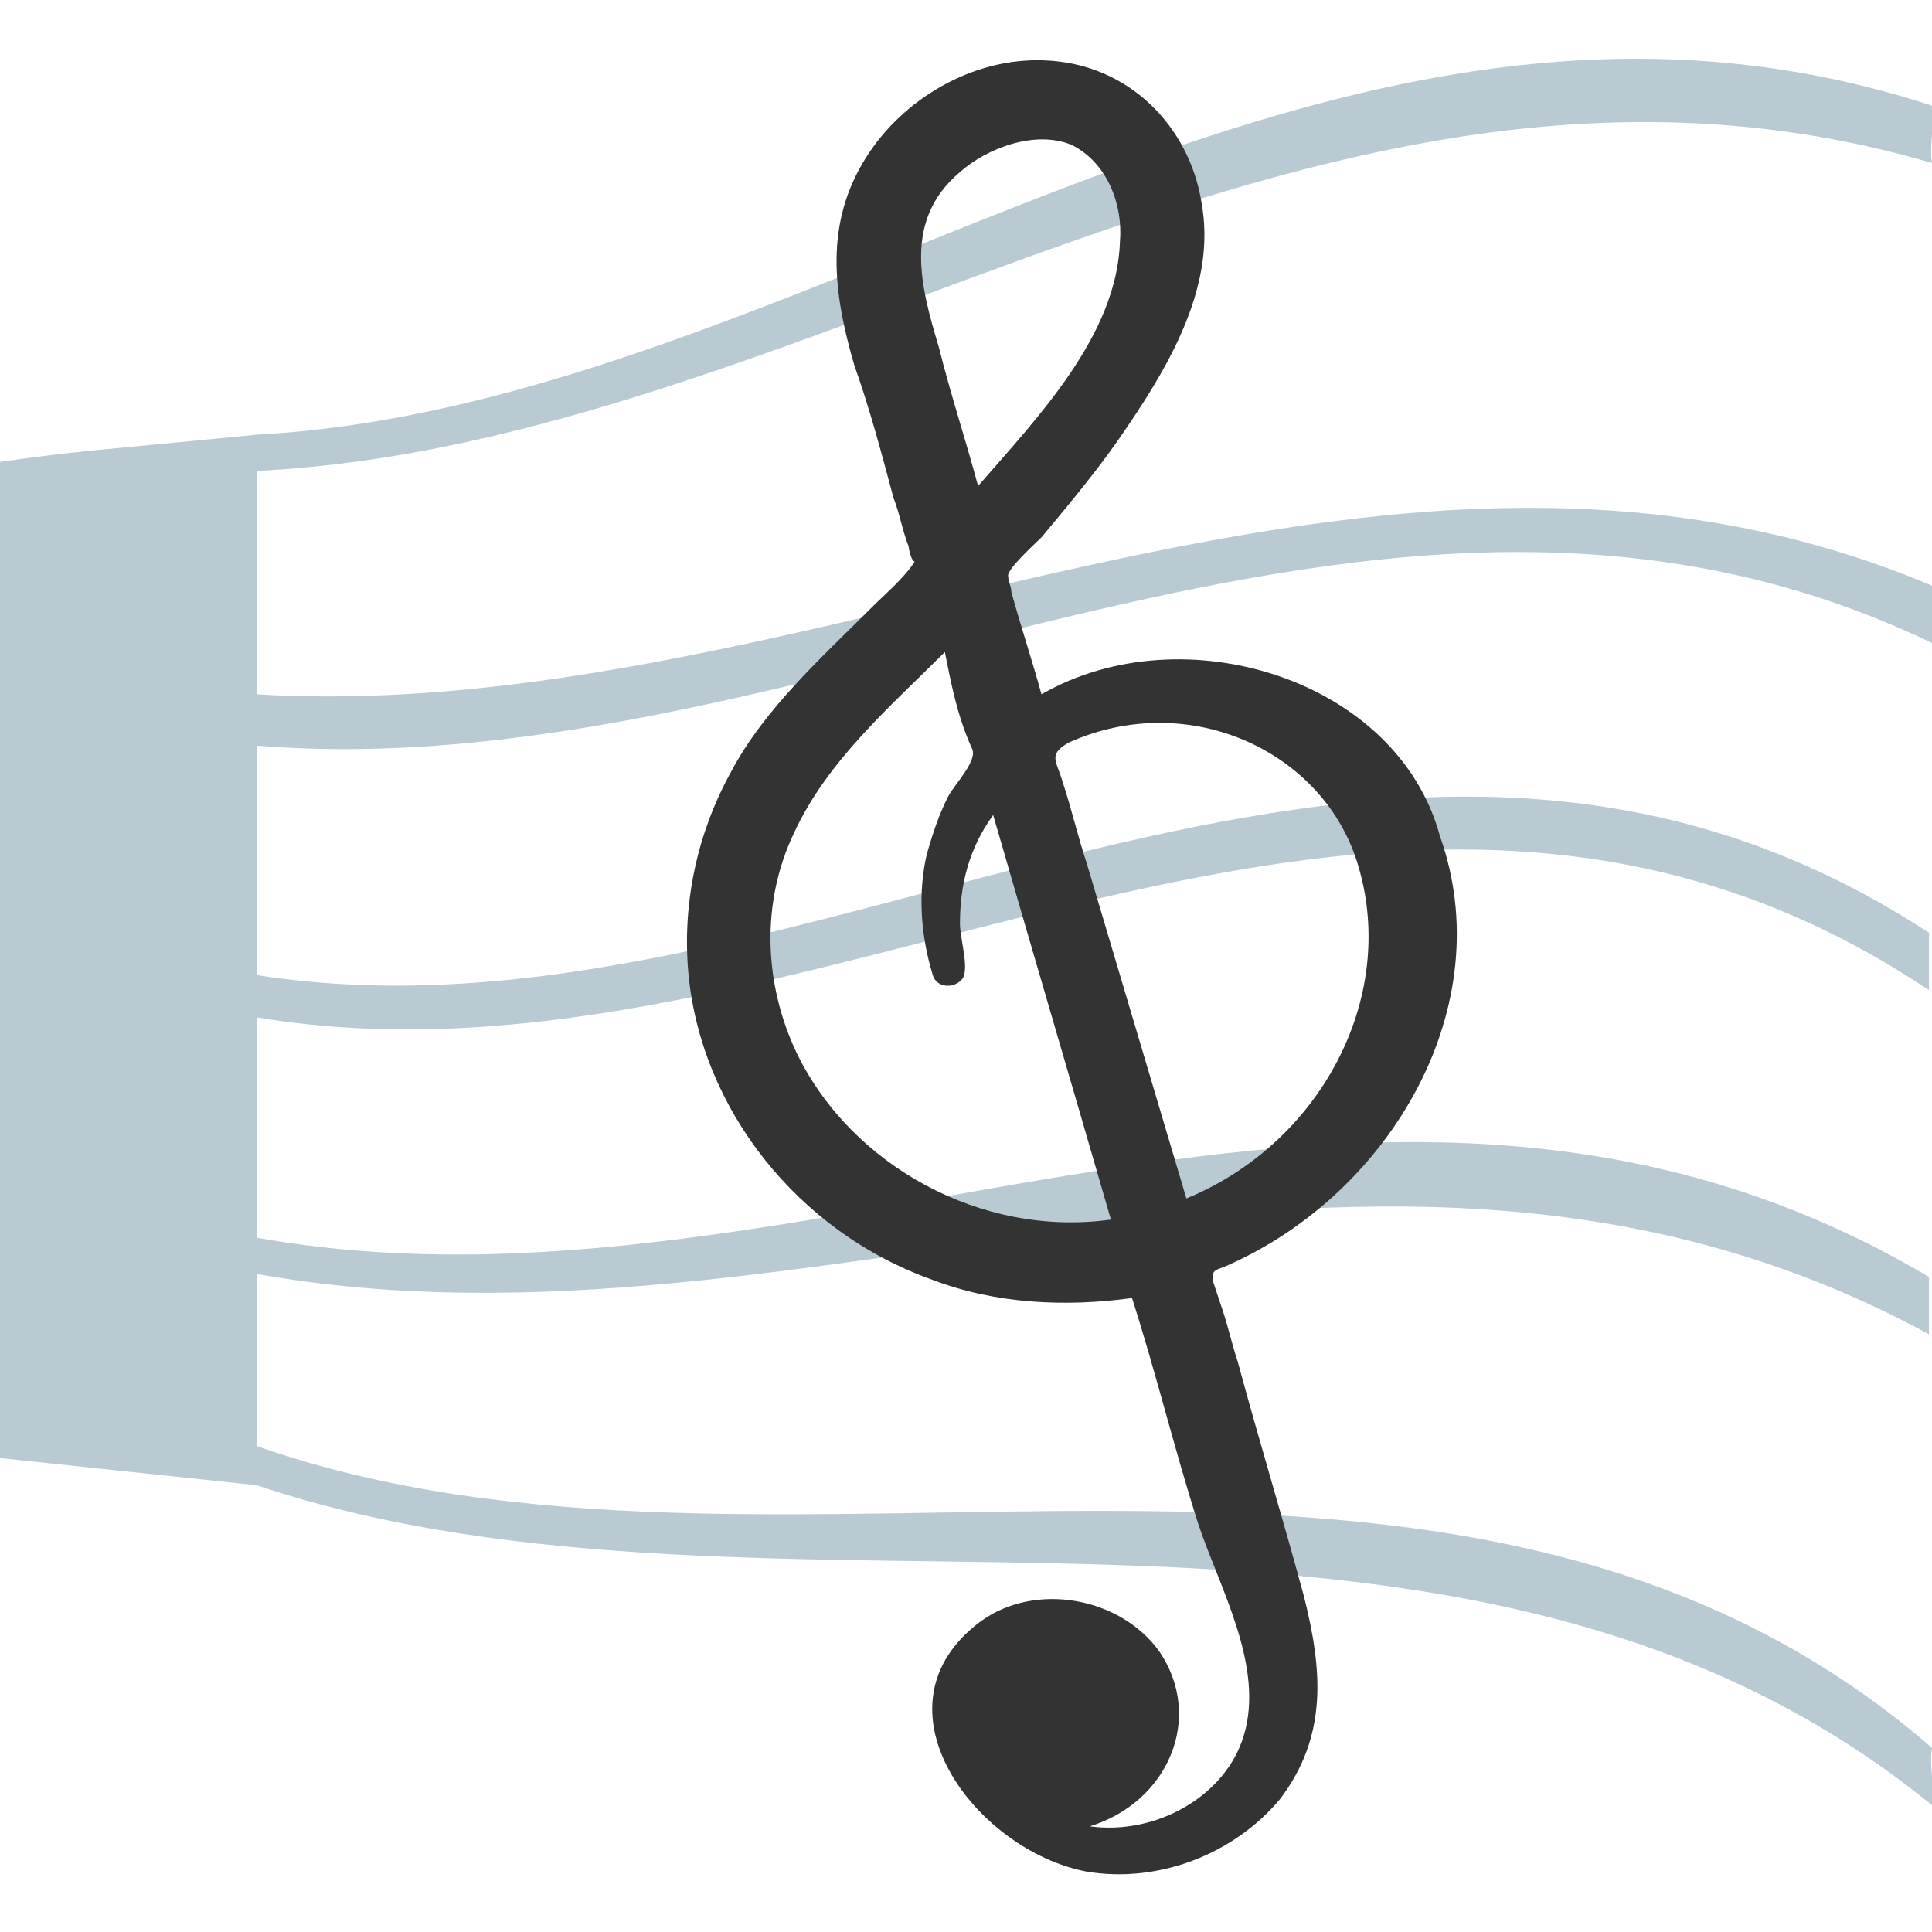
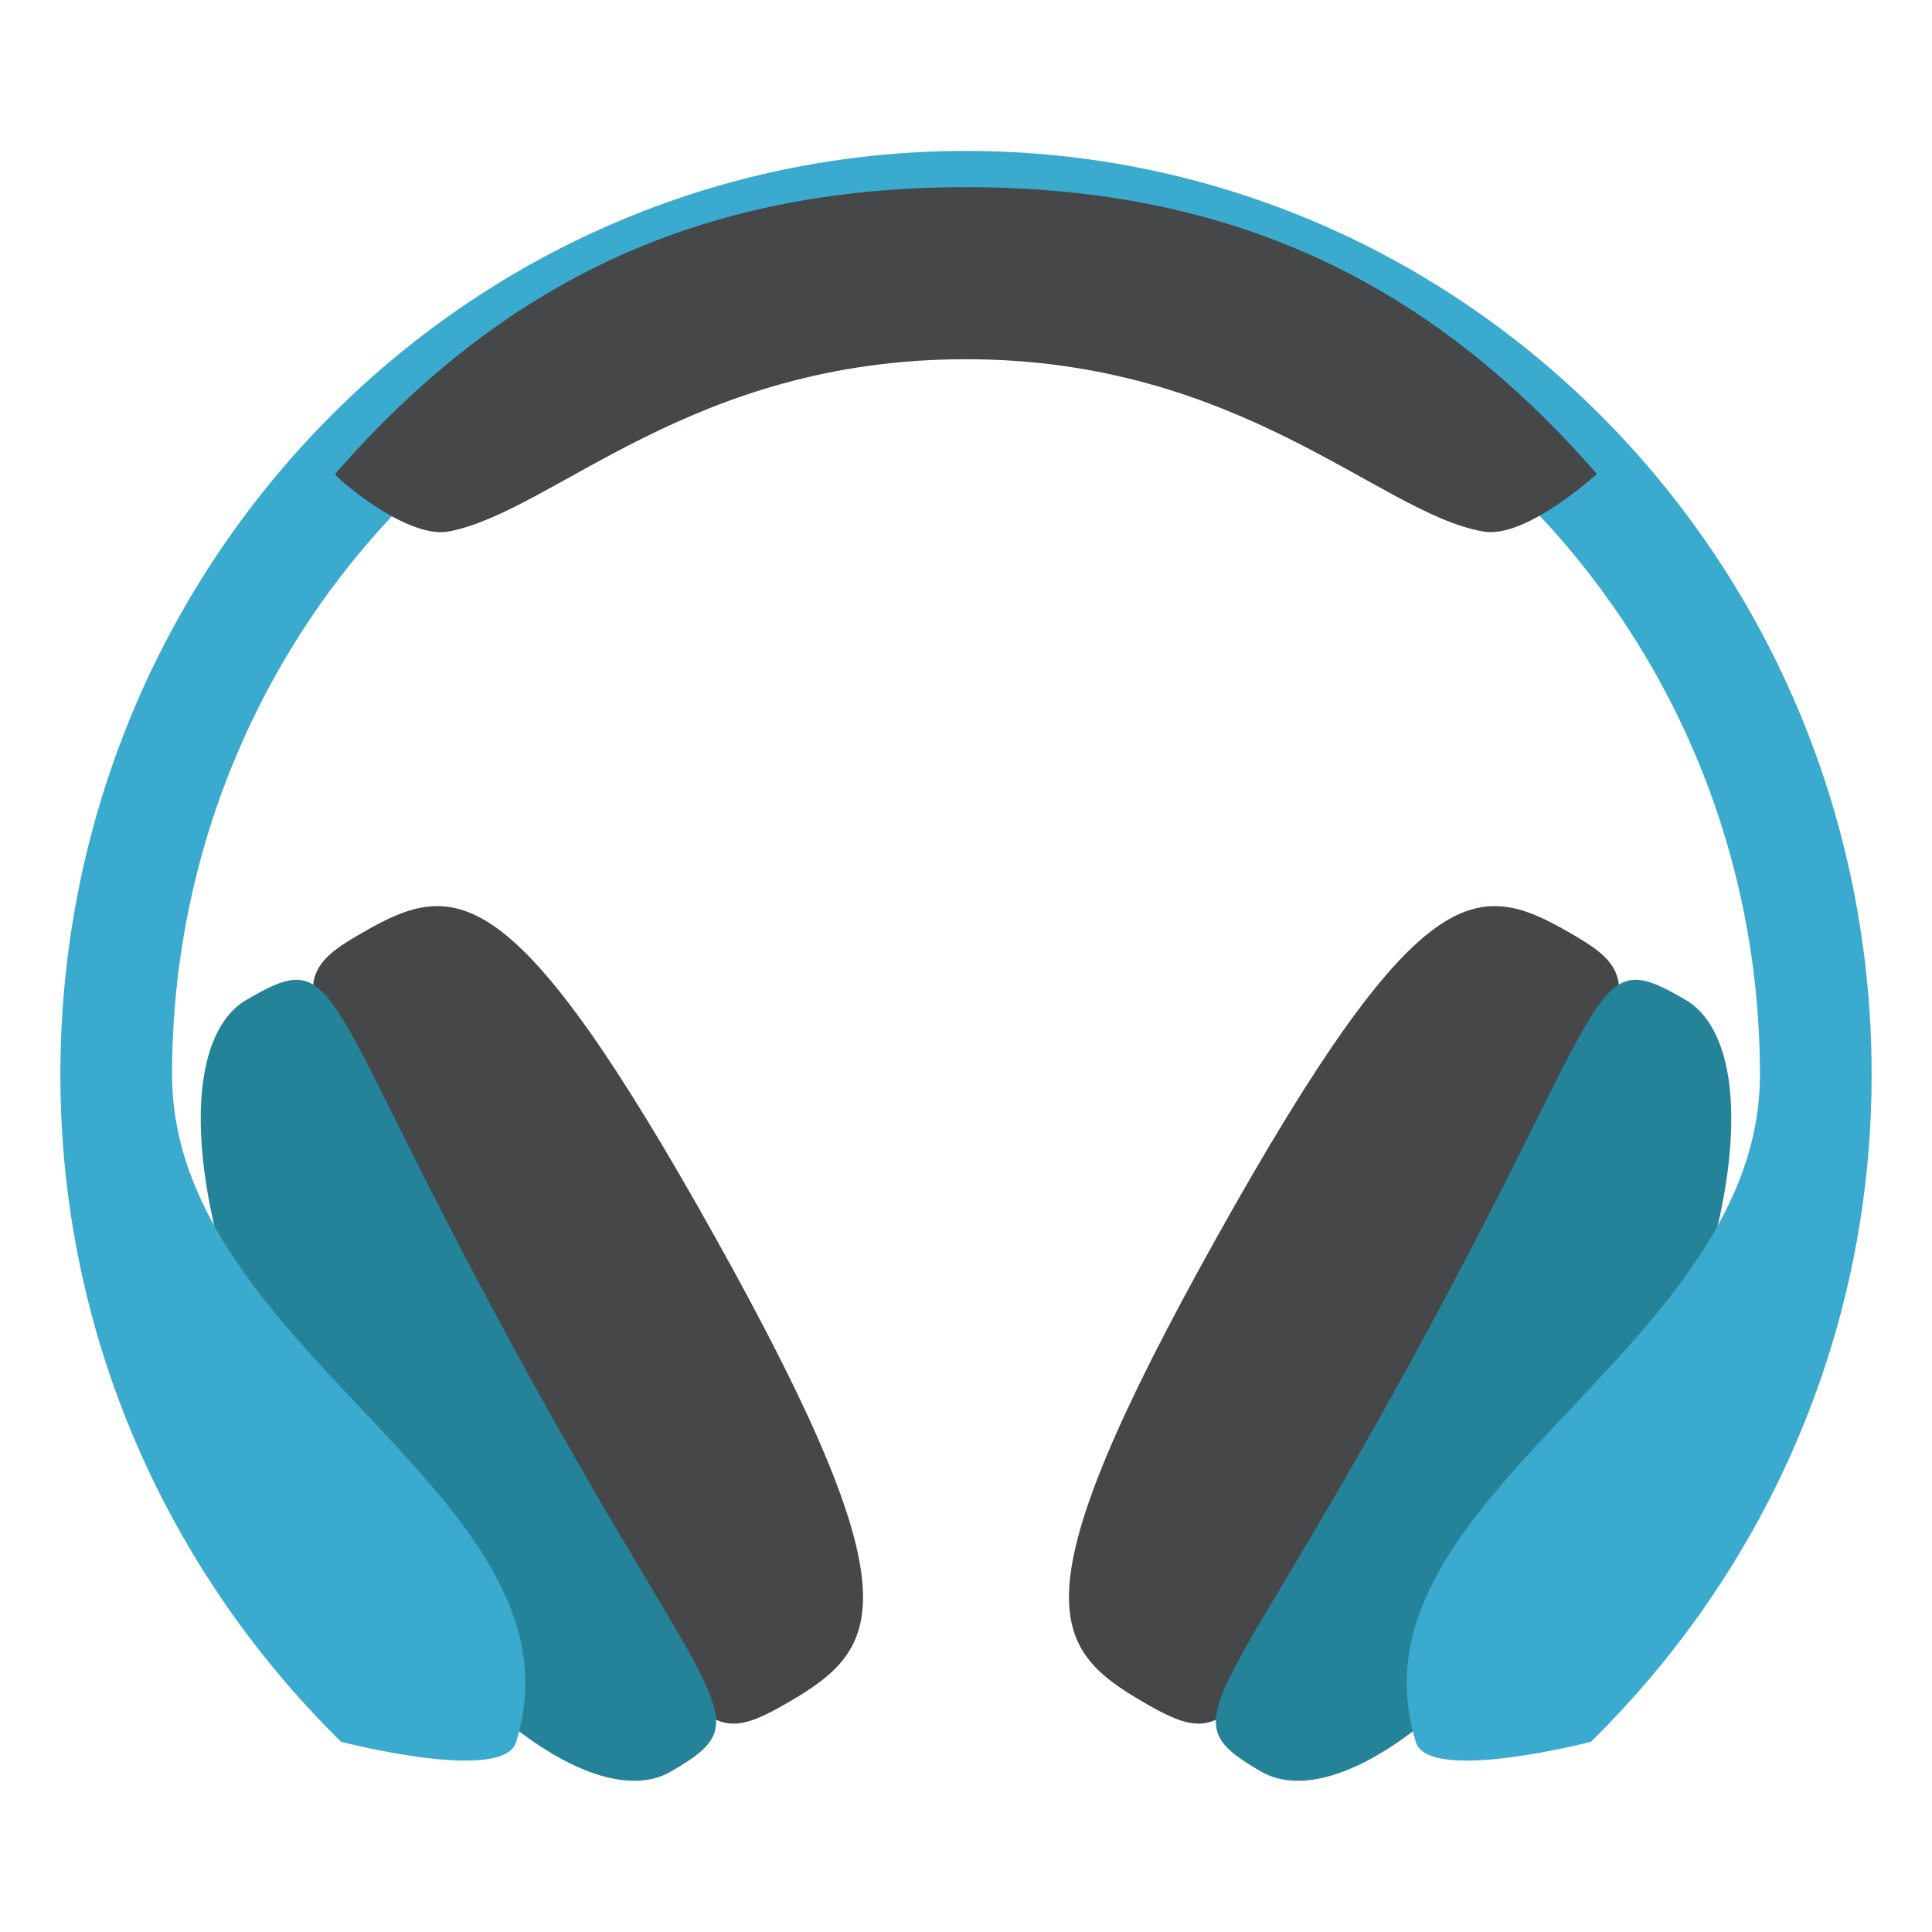
<svg xmlns="http://www.w3.org/2000/svg" width="800px" height="800px" viewBox="0 0 64 64" aria-hidden="true" role="img" class="iconify iconify--emojione" preserveAspectRatio="xMidYMid meet" fill="#000000">
  <g id="SVGRepo_bgCarrier" stroke-width="0" />
  <g id="SVGRepo_tracerCarrier" stroke-linecap="round" stroke-linejoin="round" />
  <g id="SVGRepo_iconCarrier">
-     <path d="M64 21.3v-1.9C45.5 11.6 27 24.1 8.5 23v-7.4C27 14.7 43.9-.5 64 5.4c-.1-.6.1-1.3 0-1.9c-20.2-6.6-37.1 9.9-55.5 10.9c-6.1.6-5.6.5-8.5.9v33l8.5.9C25.8 55 48.2 46.9 64 59.8c.1-.6-.1-1.3 0-1.9c-15.8-13.7-38.2-3.9-55.5-10v-5.7c18.5 3.3 37-8 55.4 2v-1.9C45.5 31.4 27 44.3 8.5 41v-7.3c18.5 3.1 37-13.2 55.4-.9v-1.9c-18.5-12.1-37 4.3-55.4 1.4v-7.6c18.5 1.5 37-12.3 55.5-3.4" fill="#bacad3" />
-     <path d="M40.7 41.9c5.4-2.4 9-8.6 7-14.2c-1.4-5.2-8.5-7.4-13.2-4.7c-.3-1.1-.7-2.3-1-3.4c0-.2-.1-.3-.1-.5c-.1-.2.9-1.1 1.1-1.3c1-1.2 2-2.4 2.8-3.6c1.5-2.2 3-4.8 2.5-7.5c-.4-2.5-2.4-4.6-5.2-4.7c-2.4-.1-4.7 1.3-5.9 3.2c-1.4 2.2-1.1 4.5-.4 6.9c.5 1.4.9 2.9 1.3 4.4c.2.5.3 1.1.5 1.6c0 .1.1.5.2.5c-.3.5-1 1.1-1.4 1.5c-1.7 1.7-3.6 3.4-4.7 5.5c-1.1 2-1.6 4.3-1.4 6.6c.4 4.5 3.6 8.6 8.1 10.2c2.1.8 4.4.9 6.6.6c.8 2.5 1.4 5 2.2 7.5c.7 2.1 2.2 4.7 1.5 7c-.6 2-2.9 3.3-5.1 3c2.6-.8 3.8-3.6 2.3-5.8c-1.3-1.8-4.1-2.3-5.9-1c-3.8 2.8-.2 7.6 3.5 8.3c2.4.4 4.9-.6 6.4-2.4c1.6-2.1 1.4-4.3.8-6.7c-.7-2.6-1.5-5.2-2.2-7.8c-.2-.6-.3-1.1-.5-1.7l-.3-.9c-.1-.5.1-.4.5-.6M45 28.7c1.3 4.4-1.3 9.2-5.7 11L36 28.6c-.3-.9-.5-1.8-.8-2.7c-.2-.7-.5-.9.2-1.3c4-1.8 8.5.3 9.6 4.1m-13.2-23c.9-.8 2.5-1.4 3.7-.9c1.2.6 1.7 2 1.6 3.2c-.1 3.1-2.7 5.8-4.7 8.1c-.4-1.5-.9-3-1.3-4.6c-.6-2-1.2-4.2.7-5.8m.4 19.1c.2.4-.6 1.2-.8 1.6c-.3.6-.5 1.2-.7 1.9c-.3 1.3-.2 2.7.2 4c.1.4.7.5 1 .1c.2-.4-.1-1.3-.1-1.8c0-1.3.3-2.5 1.1-3.6c1.3 4.5 2.6 8.9 3.9 13.4c-4.3.6-8.6-1.8-10.4-5.5c-1.1-2.3-1.2-5-.1-7.3c1.1-2.4 3.2-4.2 5-6c.2 1 .4 2.1.9 3.2" fill="#333" />
+     <path d="M47.5 45.1c-6.6 12.1-6.5 13.1-9.6 11.3c-3.1-1.8-4.3-3.4 2.4-15.4S48.9 29.1 52 30.9c3 1.7 2.1 2.2-4.5 14.2" fill="#454749" />
+     <path d="M53.7 48.7c-4.2 7.7-9.4 11.4-11.9 10c-3.1-1.8-1.5-1.8 5.1-13.9s5.8-13.5 8.9-11.7c2.5 1.4 2.1 7.9-2.1 15.6" fill="#258399" />
+     <path d="M16.5 45.1c6.6 12.1 6.5 13.1 9.6 11.3c3.1-1.8 4.3-3.4-2.4-15.4S15.1 29.1 12 30.9c-3 1.7-2.1 2.2 4.5 14.2" fill="#454749" />
+     <path d="M10.3 48.7c4.2 7.7 9.4 11.4 11.9 10c3.1-1.8 1.5-1.8-5.1-13.9s-5.8-13.5-8.9-11.7c-2.5 1.4-2.1 7.9 2.1 15.6" fill="#258399" />
+     <path d="M11.3 57.7s5.4 1.4 5.8 0c2.5-8.1-11.4-12.9-11.4-22.1C5.7 20.8 17.5 8.8 32 8.8s26.3 12 26.3 26.8c0 9.2-13.9 14-11.4 22.1c.4 1.4 5.8 0 5.8 0c5.7-5.6 9.3-13.4 9.3-22.1C62 18.7 48.6 5 32 5S2 18.7 2 35.6c0 8.7 3.6 16.5 9.3 22.1" fill="#3baacf" />
+     <path d="M14.9 17.6c3.5-.7 8-5.7 17.1-5.7c9.1 0 13.7 5.1 17.1 5.7c1.4.3 3.8-1.9 3.8-1.9c-5.5-6.3-12-9.5-20.9-9.5c-8.9 0-15.4 3.2-20.9 9.5c0 .1 2.4 2.2 3.8 1.9" fill="#454749" />
  </g>
</svg>
